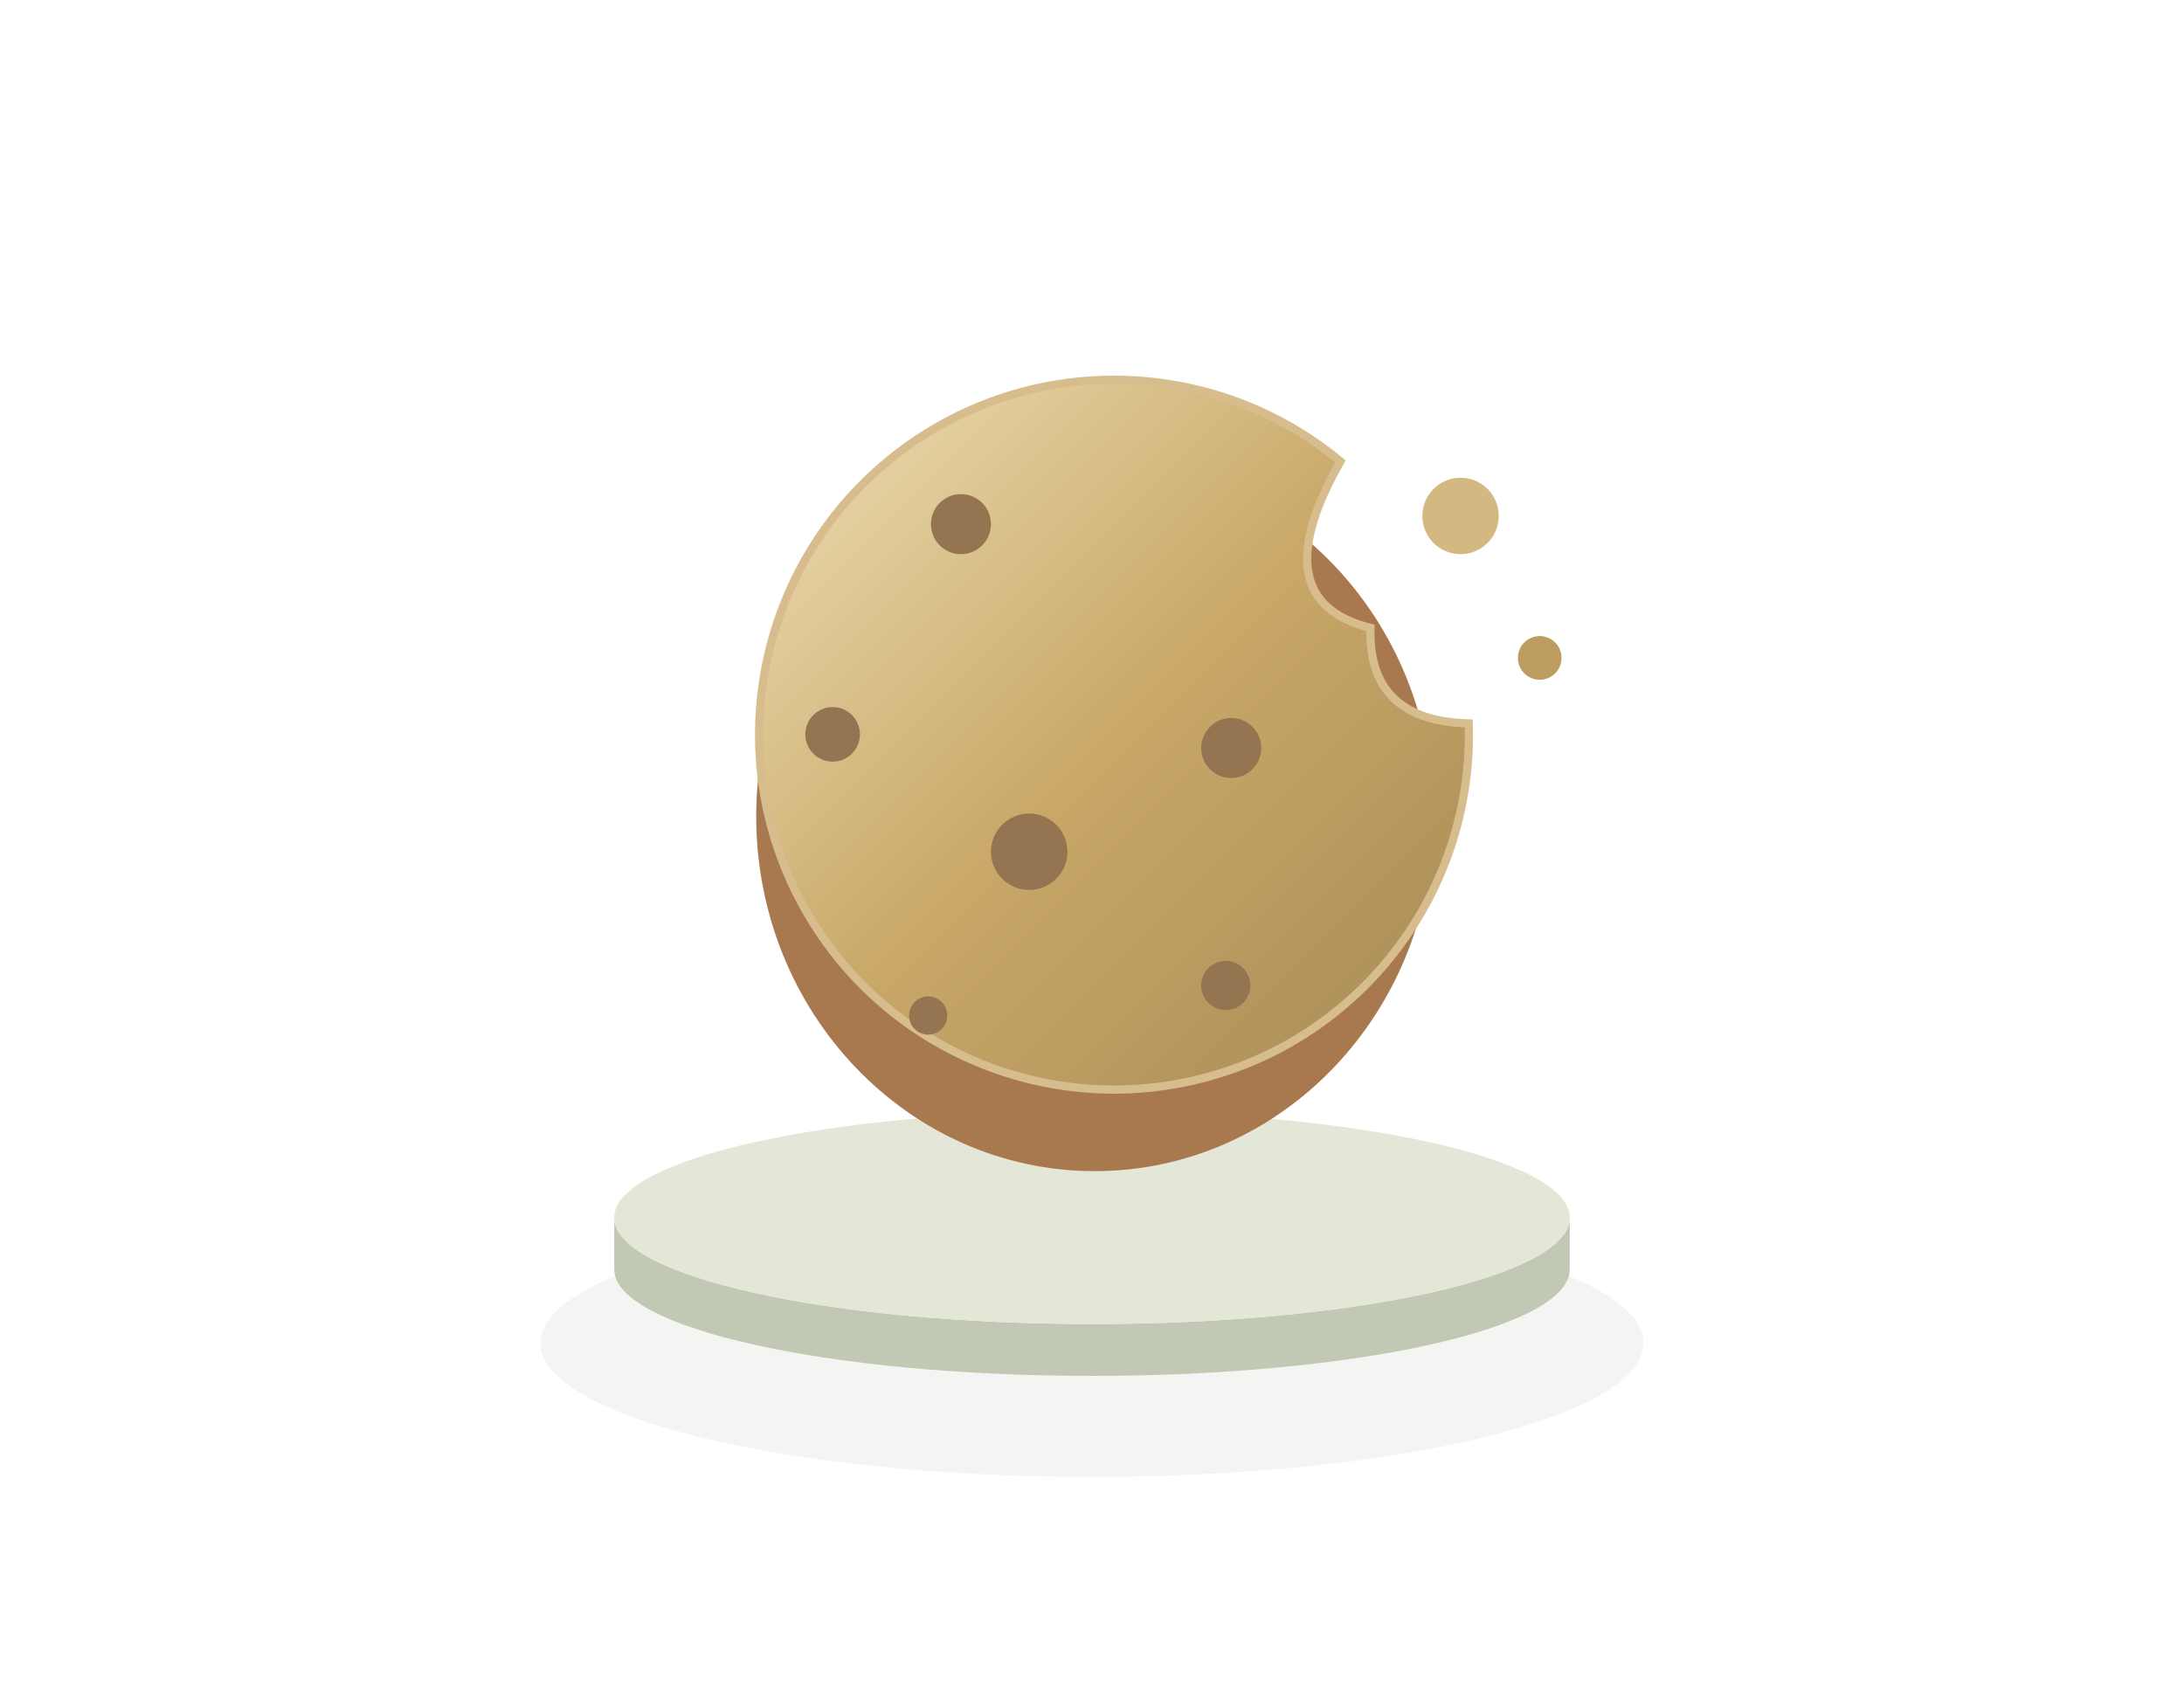
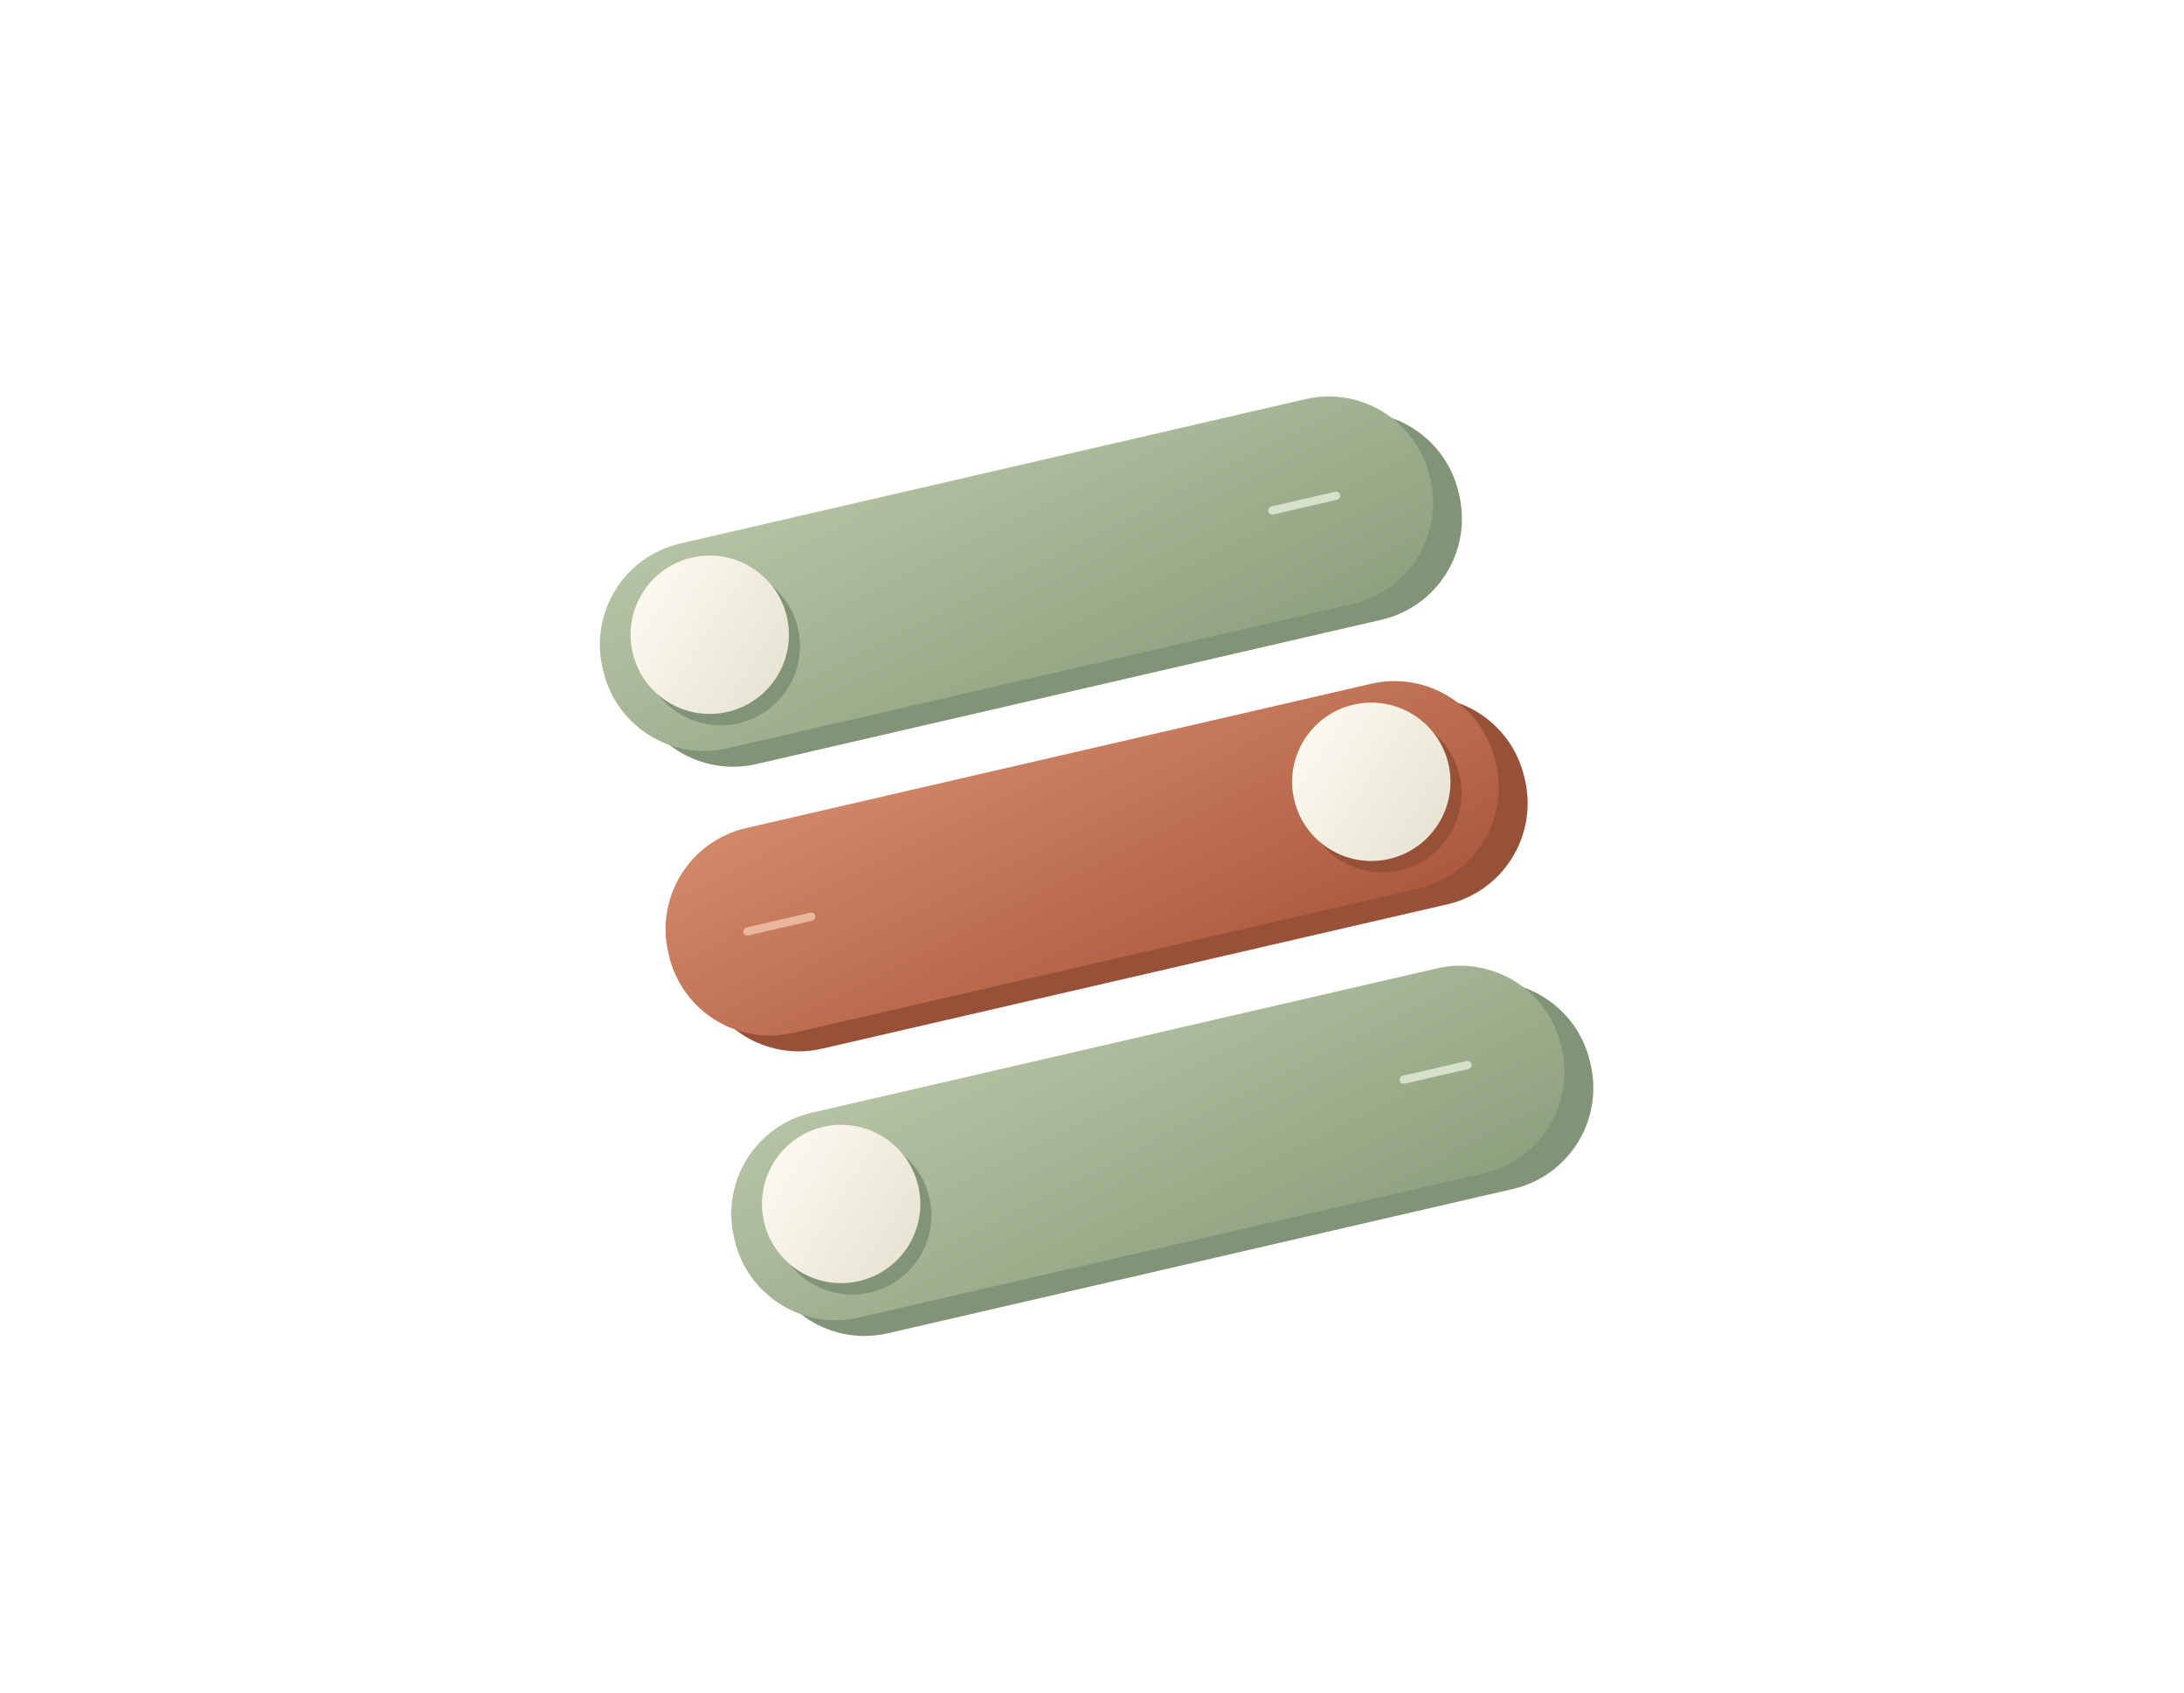
- <svg xmlns="http://www.w3.org/2000/svg" viewBox="0 0 800 620">
+ <svg xmlns="http://www.w3.org/2000/svg" viewBox="0 0 800 620" role="img" aria-labelledby="title desc">
  <defs>
-     <linearGradient id="ivory" x2=".8" y2="1">
+     <linearGradient id="ivory" x1="0" y1="0" x2="1" y2="1">
      <stop stop-color="#fffdf4" />
-       <stop offset="1" stop-color="#d8d6c8" />
+       <stop offset="1" stop-color="#e4e0cf" />
    </linearGradient>
-     <linearGradient id="clay" x2="1" y2="1">
-       <stop stop-color="#d49476" />
-       <stop offset="1" stop-color="#a35a40" />
+     <linearGradient id="sage" x1="0" y1="0" x2="1" y2="1">
+       <stop stop-color="#b8c5a6" />
+       <stop offset="1" stop-color="#8c9f7d" />
    </linearGradient>
-     <linearGradient id="glass" x2="1" y2="1">
-       <stop stop-color="#b9d4ce" />
-       <stop offset=".5" stop-color="#688d88" />
-       <stop offset="1" stop-color="#c1d6cd" />
+     <linearGradient id="clay" x1="0" y1="0" x2="1" y2="1">
+       <stop stop-color="#d48b6b" />
+       <stop offset="1" stop-color="#aa573c" />
    </linearGradient>
-     <linearGradient id="gold" x2="1" y2="1">
-       <stop stop-color="#eee0b6" />
-       <stop offset=".5" stop-color="#c9a868" />
-       <stop offset="1" stop-color="#a68a56" />
+     <linearGradient id="gold" x1="0" y1="0" x2="1" y2="1">
+       <stop stop-color="#eddbab" />
+       <stop offset=".5" stop-color="#d5b980" />
+       <stop offset="1" stop-color="#ad8e57" />
    </linearGradient>
+     <linearGradient id="glass" x1="0" y1="0" x2="1" y2="1">
+       <stop stop-color="#e5eeea" stop-opacity=".72" />
+       <stop offset=".55" stop-color="#a8c1b7" stop-opacity=".4" />
+       <stop offset="1" stop-color="#d7e6de" stop-opacity=".65" />
+     </linearGradient>
+     <radialGradient id="skin" cx=".3" cy=".2" r=".9">
+       <stop stop-color="#d6a17c" />
+       <stop offset="1" stop-color="#a57152" />
+     </radialGradient>
+     <linearGradient id="fade" x1="0" y1="0" x2="0" y2="1">
+       <stop offset="0" stop-color="white" stop-opacity="0" />
+       <stop offset=".17" stop-color="white" />
+       <stop offset=".78" stop-color="white" />
+       <stop offset="1" stop-color="white" stop-opacity="0" />
+     </linearGradient>
+     <mask id="street-fade">
+       <rect width="800" height="620" fill="url(#fade)" />
+     </mask>
  </defs>
-   <ellipse cx="400" cy="492" rx="202" ry="49" fill="#b5bea7" opacity=".15" />
-   <path d="M225 446a175 39 0 0 0 350 0v19a175 39 0 0 1-350 0Z" fill="#c1c9b4" />
-   <ellipse cx="400" cy="446" rx="175" ry="39" fill="#e4e7d8" />
-   <ellipse cx="401" cy="299" rx="124" ry="130" fill="#a8794e" />
-   <path d="M491 169a130 130 0 1 0 47 96q-37-1-36-35-40-10-11-61Z" fill="url(#gold)" stroke="#d7bd8d" stroke-width="3" />
-   <g fill="#947451">
-     <circle cx="352" cy="192" r="11" />
-     <circle cx="305" cy="269" r="10" />
-     <circle cx="377" cy="312" r="14" />
-     <circle cx="449" cy="361" r="9" />
-     <circle cx="451" cy="274" r="11" />
-     <circle cx="340" cy="372" r="7" />
+   <g stroke-linecap="round" stroke-linejoin="round">
+     <g transform="rotate(-13 400 310)">
+       <rect x="249" y="176" width="311" height="77" rx="38" fill="#819477" />
+       <rect x="240" y="168" width="311" height="77" rx="38" fill="url(#sage)" />
+       <circle cx="284" cy="208" r="29" fill="#819477" />
+       <circle cx="281" cy="203" r="29" fill="url(#ivory)" />
+       <path d="M492 205H516" fill="none" stroke="#d7e0c9" stroke-width="3" stroke-linecap="round" stroke-linejoin="round" />
+       <rect x="249" y="283" width="311" height="77" rx="38" fill="#975138" />
+       <rect x="240" y="275" width="311" height="77" rx="38" fill="url(#clay)" />
+       <circle cx="508" cy="315" r="29" fill="#975138" />
+       <circle cx="505" cy="310" r="29" fill="url(#ivory)" />
+       <path d="M270 312H294" fill="none" stroke="#e9b79a" stroke-width="3" stroke-linecap="round" stroke-linejoin="round" />
+       <rect x="249" y="390" width="311" height="77" rx="38" fill="#819477" />
+       <rect x="240" y="382" width="311" height="77" rx="38" fill="url(#sage)" />
+       <circle cx="284" cy="422" r="29" fill="#819477" />
+       <circle cx="281" cy="417" r="29" fill="url(#ivory)" />
+       <path d="M492 419H516" fill="none" stroke="#d7e0c9" stroke-width="3" stroke-linecap="round" stroke-linejoin="round" />
+     </g>
  </g>
-   <circle cx="535" cy="189" r="14" fill="#d3b981" />
-   <circle cx="564" cy="241" r="8" fill="#bd9c61" />
</svg>
